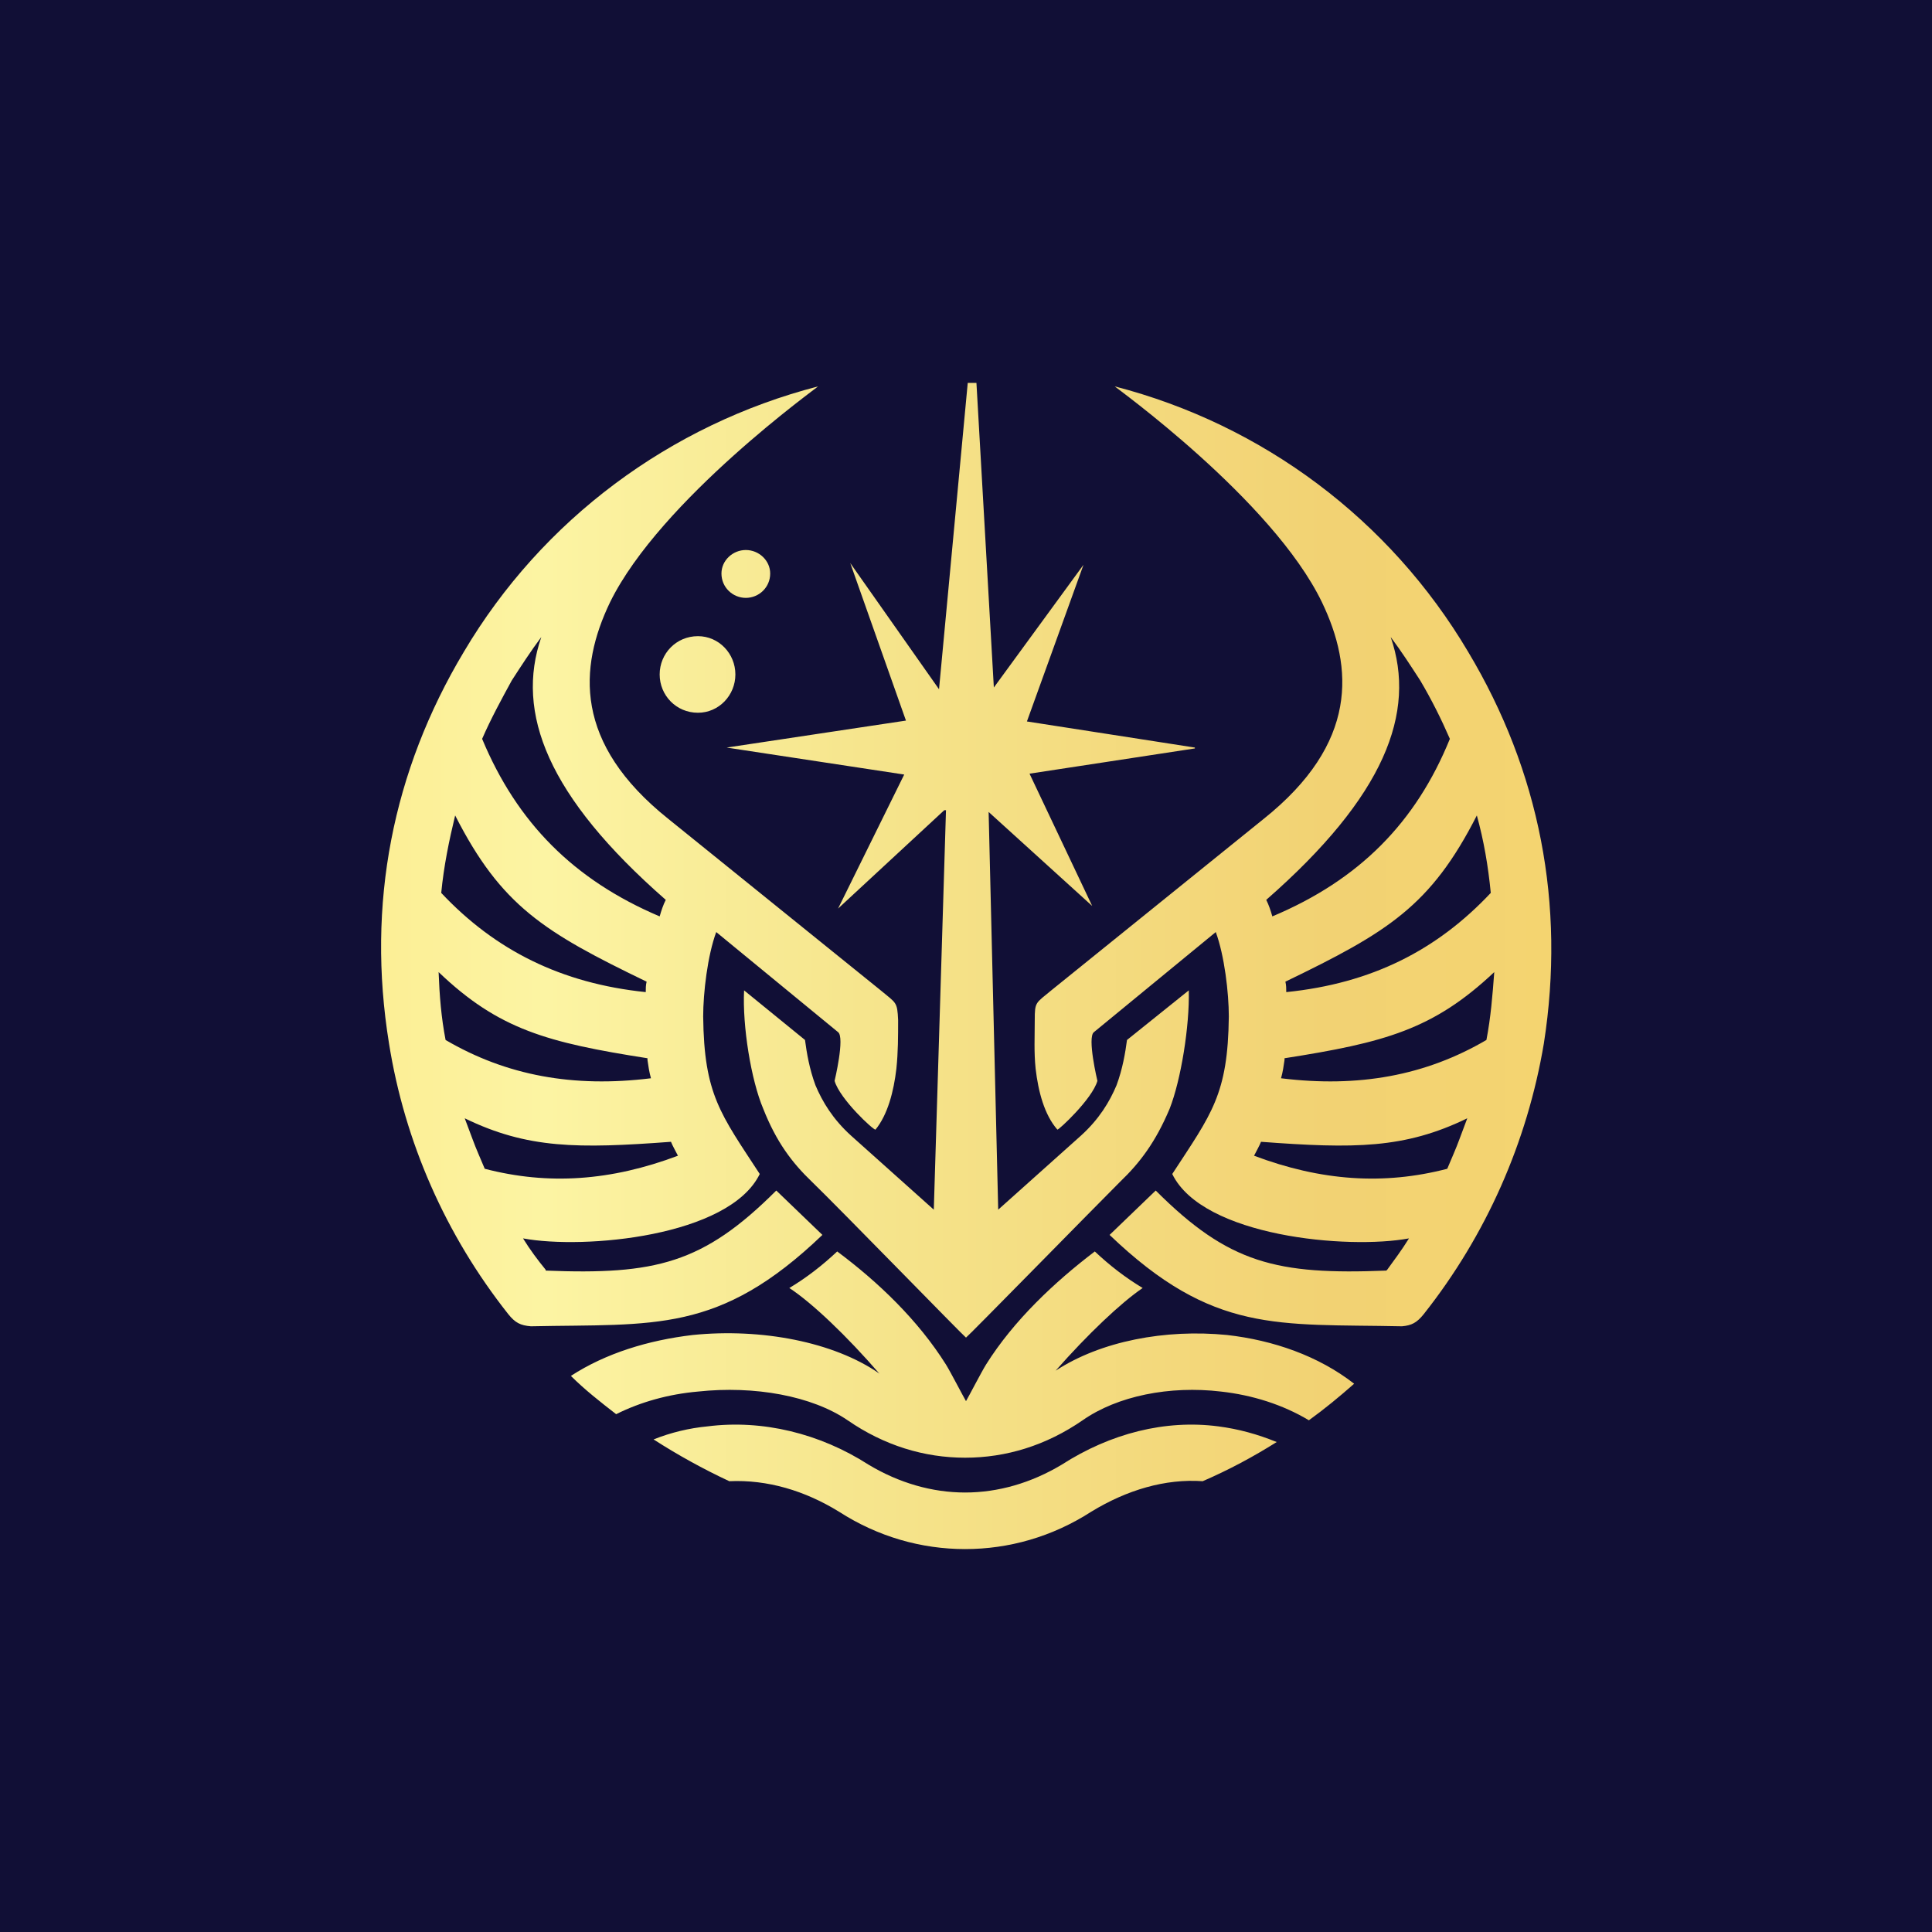
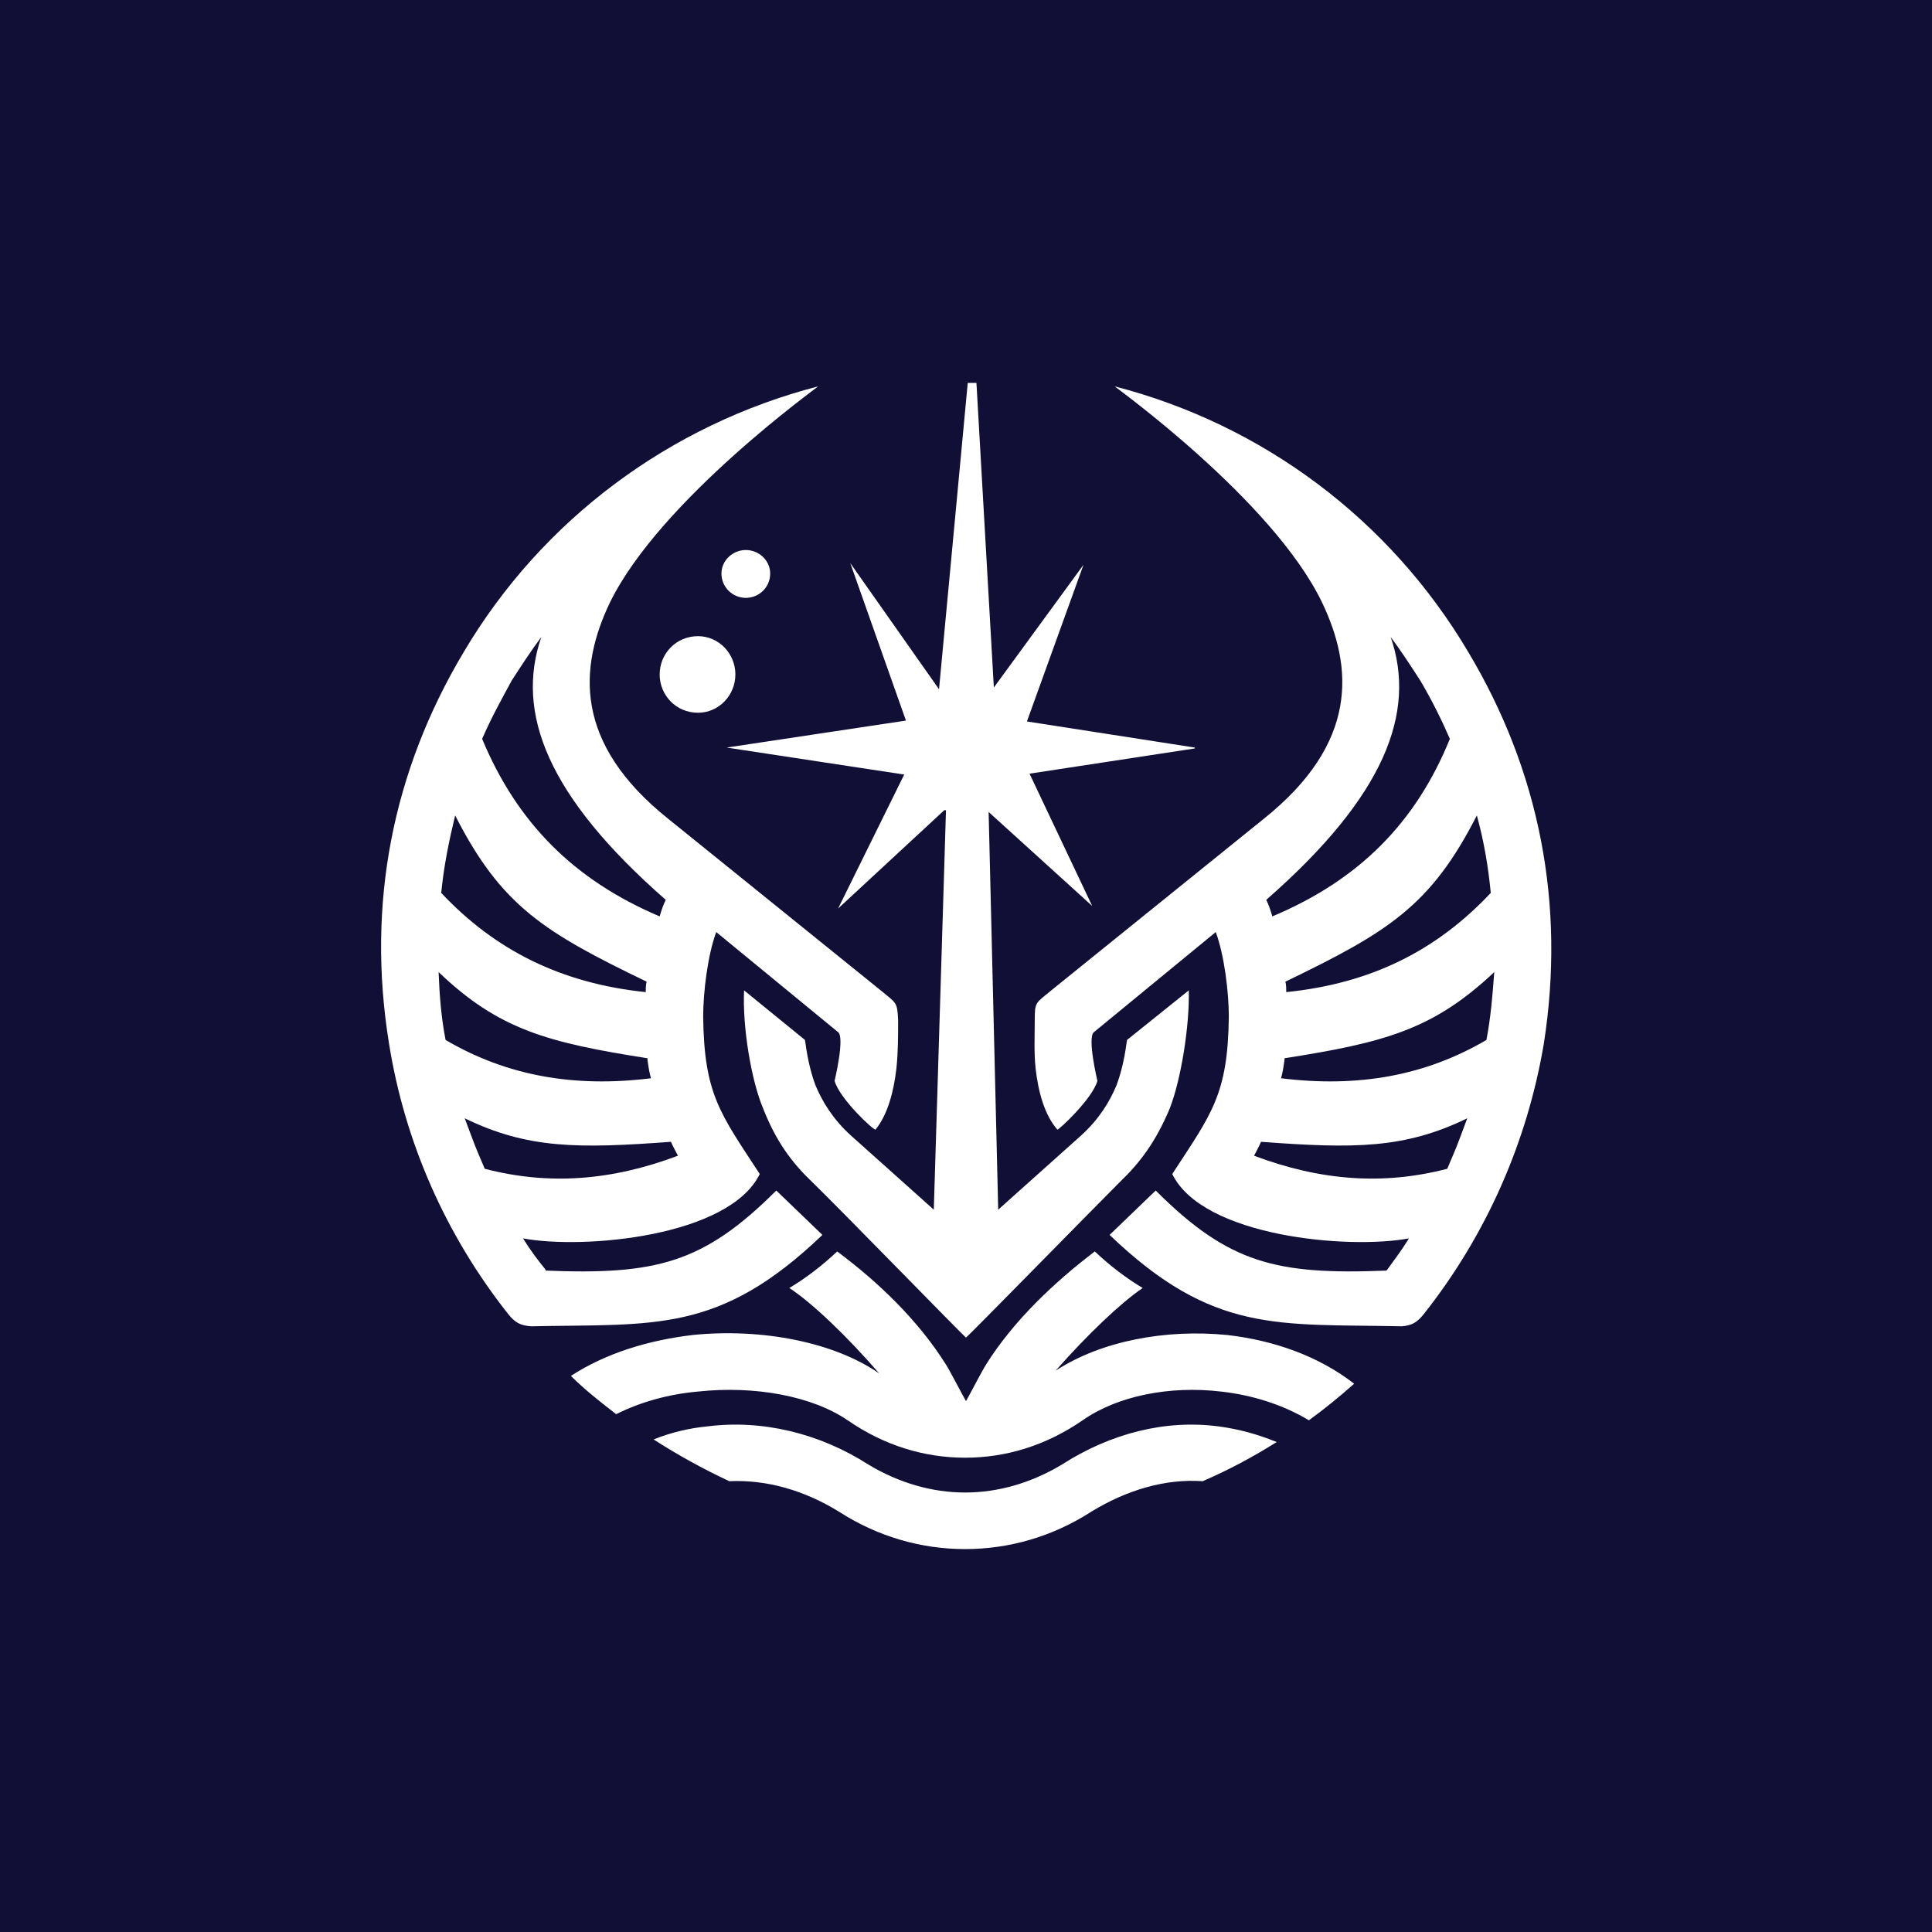
<svg xmlns="http://www.w3.org/2000/svg" viewBox="84.9 -44.0 222 222">
-   <defs>
-     <linearGradient id="gold" gradientUnits="userSpaceOnUse" x1="127" x2="264.8">
-       <stop offset="0" stop-color="#fcee94" />
-       <stop offset="0.15" stop-color="#fcf4a3" />
-       <stop offset="0.45" stop-color="#f5e38a" />
-       <stop offset="0.8" stop-color="#f2d273" />
-       <stop offset="1" stop-color="#f4d470" />
-     </linearGradient>
-   </defs>
  <rect x="84.9" y="-44.0" width="222" height="222" fill="#110f36" />
-   <path fill="url(#gold)" d="M213 0.4C230 4.8 244.6 15.7 253.6 30.9C261.8 44.6 264.8 59.9 262.3 75.9C260.4 87.2 255.7 97.9 248.5 107C247.7 108 247.1 108.3 246 108.4C231.7 108.1 224.3 109.3 212.4 97.9L217.7 92.8C226.1 101.2 231.6 102.5 244.2 102L244.3 101.9C245.1 100.8 246 99.6 246.8 98.3C239.8 99.6 223.1 98.1 219.6 90.9C224.1 84 226 81.8 226.1 72.8C226.1 70.1 225.6 65.8 224.6 63.1L210.6 74.6C209.8 75.2 211 80.2 211 80.2C210.4 82.3 206.5 85.9 206.4 85.8C204.9 84.1 204.2 81.4 203.9 78.8C203.7 76.9 203.8 75.1 203.8 73.2C203.8 71.1 203.9 71.3 205.7 69.8L230.1 50.1C241 41.4 240.4 32.7 236.8 25.2C231.1 13.4 212.9 0.4 213 0.4ZM170.6 19.2C172.1 19.2 173.4 20.4 173.4 21.9C173.4 23.5 172.1 24.7 170.6 24.7C169.1 24.7 167.8 23.5 167.8 21.9C167.8 20.4 169.1 19.2 170.6 19.2ZM198.5 49.3L210.4 60.1L203.2 44.9L222.2 42L222.2 41.9L202.9 38.9L209.4 20.9L199.1 35L197.1 0L196.1 0L192.8 35.2L182.6 20.7L189 38.8L168.4 41.9L188.8 45L181.2 60.4L193.4 49.1L193.6 49.1L192.2 95L182.7 86.5C180.6 84.6 179.4 82.6 178.6 80.7C177.9 78.8 177.6 77 177.4 75.5L170.4 69.8C170.2 73.9 171.2 80.1 172.6 83.4C174.1 87.2 175.9 89.6 178.2 91.8C181.3 94.8 195.7 109.6 195.9 109.7C196.1 109.6 210.6 94.8 213.6 91.8C215.9 89.6 217.7 87.2 219.3 83.4C220.6 80.1 221.6 73.9 221.5 69.8L214.4 75.5C214.2 77 213.9 78.8 213.2 80.7C212.4 82.6 211.2 84.6 209.1 86.5L199.6 95L198.5 49.3ZM165.1 29.1C167.5 29.1 169.4 31.1 169.4 33.5C169.4 35.9 167.5 37.9 165.1 37.9C162.6 37.9 160.7 35.9 160.7 33.5C160.7 31.1 162.6 29.1 165.1 29.1ZM160 121.4C162 120.6 164.1 120.1 166.2 119.9C172.5 119.1 179.1 120.7 184.7 124.3C188.2 126.4 192 127.5 195.8 127.5C199.6 127.5 203.4 126.4 206.9 124.3C212.5 120.7 218.8 119.1 224.9 119.9C227.2 120.2 229.4 120.8 231.6 121.7C228.9 123.4 226.1 124.9 223.1 126.2C218.8 125.9 214.4 127.2 210.3 129.7C205.8 132.6 200.8 134 195.8 134C190.8 134 185.8 132.6 181.3 129.7C177.4 127.3 173.1 126 168.7 126.2C165.7 124.8 162.8 123.2 160 121.4ZM150.5 114.1C154.5 111.5 159.4 110 164.5 109.4C172.4 108.6 180.7 110.2 185.9 113.8L186 113.9C182.2 109.5 178.2 105.7 175.6 104C177.6 102.8 179.4 101.4 181.1 99.8C185.8 103.3 190.4 107.7 193.6 112.8C194.1 113.6 195.6 116.5 195.9 117L195.9 117C196.2 116.5 197.7 113.6 198.2 112.8C201.4 107.7 206.1 103.3 210.7 99.8C212.4 101.4 214.2 102.8 216.2 104C213.7 105.7 209.9 109.3 206.2 113.5C211.4 110.1 218.8 108.7 225.9 109.4C231.2 110 236.4 111.8 240.5 115C238.8 116.5 237.1 117.9 235.3 119.2C232.3 117.4 228.8 116.3 225.2 115.9C219.3 115.2 213.3 116.4 209.3 119.2C205.1 122.1 200.5 123.5 195.8 123.5C191.1 123.5 186.5 122.1 182.3 119.2C178.2 116.4 171.6 115.2 165.1 115.9C161.7 116.2 158.5 117.1 155.7 118.5C153.9 117.1 152.1 115.7 150.5 114.1ZM178.9 0.4C161.9 4.8 147.2 15.7 138.2 30.9C130 44.6 127 59.9 129.6 75.9C131.4 87.2 136.1 97.9 143.3 107C144.1 108 144.7 108.3 145.9 108.4C160.1 108.1 167.5 109.3 179.4 97.9L174.1 92.8C165.7 101.2 160.2 102.5 147.6 102L147.6 101.9C146.7 100.8 145.8 99.6 145 98.3C152 99.6 168.7 98.1 172.2 90.9C167.7 84 165.8 81.8 165.7 72.8C165.7 70.1 166.2 65.8 167.2 63.1L181.2 74.6C182 75.2 180.8 80.2 180.8 80.2C181.4 82.3 185.3 85.9 185.5 85.8C186.9 84.1 187.6 81.4 187.9 78.8C188.1 76.9 188.1 75.1 188.1 73.2C188 71.1 187.9 71.3 186.1 69.8L161.7 50.1C150.8 41.4 151.4 32.7 155 25.2C160.8 13.4 179 0.4 178.9 0.4ZM140.6 90.3C140.1 89.1 139.6 88 139.2 86.9C138.9 86.1 138.6 85.3 138.3 84.5C145.5 88 151.3 88 162 87.2C162.2 87.7 162.5 88.2 162.8 88.8C155.1 91.7 147.9 92.2 140.6 90.3ZM136.1 75.5C135.6 72.9 135.4 70.4 135.3 67.7C142.2 74.3 147.8 75.8 159.3 77.6L159.3 77.8C159.4 78.5 159.5 79.2 159.7 79.9C150.8 81 143.1 79.6 136.1 75.5ZM135.6 58.6C135.9 55.5 136.5 52.6 137.2 49.7C142.5 60.1 147.4 63.1 159.2 68.8C159.1 69.2 159.1 69.6 159.1 70C149.4 69 141.8 65.2 135.6 58.6ZM140.3 40.9C141.3 38.6 142.5 36.4 143.7 34.2C144.8 32.5 145.9 30.8 147.1 29.2C144.1 37.9 147.8 47.5 161.4 59.4C161.1 60 160.9 60.6 160.7 61.3C150.8 57.1 144.3 50.5 140.3 40.9ZM251.2 90.3C251.7 89.1 252.2 88 252.6 86.9C252.9 86.1 253.2 85.3 253.5 84.5C246.3 88 240.5 88 229.8 87.2C229.6 87.7 229.3 88.2 229 88.8C236.7 91.7 243.9 92.2 251.2 90.3ZM255.7 75.5C256.2 72.9 256.4 70.4 256.6 67.7C249.6 74.3 244 75.8 232.5 77.6L232.5 77.8C232.4 78.5 232.3 79.2 232.1 79.9C241 81 248.7 79.6 255.7 75.5ZM256.2 58.6C255.9 55.5 255.4 52.6 254.6 49.7C249.3 60.1 244.4 63.1 232.6 68.8C232.7 69.2 232.7 69.6 232.7 70C242.5 69 250 65.2 256.2 58.6ZM251.5 40.9C250.5 38.6 249.4 36.4 248.1 34.2C247 32.5 245.9 30.8 244.7 29.2C247.7 37.9 244 47.5 230.4 59.4C230.7 60 230.9 60.6 231.1 61.3C241.1 57.1 247.6 50.5 251.5 40.9Z" />
+   <path fill="#fff" d="M213 0.4C230 4.8 244.6 15.7 253.6 30.9C261.8 44.6 264.8 59.9 262.3 75.9C260.4 87.2 255.7 97.9 248.5 107C247.7 108 247.1 108.3 246 108.4C231.7 108.1 224.3 109.3 212.4 97.9L217.7 92.8C226.1 101.2 231.6 102.5 244.2 102L244.3 101.9C245.1 100.8 246 99.6 246.8 98.3C239.8 99.6 223.1 98.1 219.6 90.9C224.1 84 226 81.8 226.1 72.8C226.1 70.1 225.6 65.8 224.6 63.1L210.6 74.6C209.8 75.2 211 80.2 211 80.2C210.4 82.3 206.5 85.9 206.4 85.8C204.9 84.1 204.2 81.4 203.9 78.8C203.7 76.9 203.8 75.1 203.8 73.2C203.8 71.1 203.9 71.3 205.7 69.8L230.1 50.1C241 41.4 240.4 32.7 236.8 25.2C231.1 13.4 212.9 0.4 213 0.4ZM170.6 19.2C172.1 19.2 173.4 20.4 173.4 21.9C173.4 23.5 172.1 24.7 170.6 24.7C169.1 24.7 167.8 23.5 167.8 21.9C167.8 20.4 169.1 19.2 170.6 19.2ZM198.5 49.3L210.4 60.1L203.2 44.9L222.2 42L222.2 41.9L202.9 38.9L209.4 20.9L199.1 35L197.1 0L196.1 0L192.8 35.2L182.6 20.7L189 38.8L168.4 41.9L188.8 45L181.2 60.4L193.4 49.1L193.6 49.1L192.2 95L182.7 86.5C180.6 84.6 179.4 82.6 178.6 80.7C177.9 78.8 177.6 77 177.4 75.5L170.4 69.8C170.2 73.9 171.2 80.1 172.6 83.4C174.1 87.2 175.9 89.6 178.2 91.8C181.3 94.8 195.7 109.6 195.9 109.7C196.1 109.6 210.6 94.8 213.6 91.8C215.9 89.6 217.7 87.2 219.3 83.4C220.6 80.1 221.6 73.9 221.5 69.8L214.4 75.5C214.2 77 213.9 78.8 213.2 80.7C212.4 82.6 211.2 84.6 209.1 86.5L199.6 95L198.5 49.3ZM165.1 29.1C167.5 29.1 169.4 31.1 169.4 33.5C169.4 35.9 167.5 37.9 165.1 37.9C162.6 37.9 160.7 35.9 160.7 33.5C160.7 31.1 162.6 29.1 165.1 29.1ZM160 121.4C162 120.6 164.1 120.1 166.2 119.9C172.5 119.1 179.1 120.7 184.7 124.3C188.2 126.4 192 127.5 195.8 127.5C199.6 127.5 203.4 126.4 206.9 124.3C212.5 120.7 218.8 119.1 224.9 119.9C227.2 120.2 229.4 120.8 231.6 121.7C228.9 123.4 226.1 124.9 223.1 126.2C218.8 125.9 214.4 127.2 210.3 129.7C205.8 132.6 200.8 134 195.8 134C190.8 134 185.8 132.6 181.3 129.7C177.4 127.3 173.1 126 168.7 126.2C165.7 124.8 162.8 123.2 160 121.4ZM150.5 114.1C154.5 111.5 159.4 110 164.5 109.4C172.4 108.6 180.7 110.2 185.9 113.8L186 113.9C182.2 109.5 178.2 105.7 175.6 104C177.6 102.8 179.4 101.4 181.1 99.8C185.8 103.3 190.4 107.7 193.6 112.8C194.1 113.6 195.6 116.5 195.9 117L195.9 117C196.2 116.5 197.7 113.6 198.2 112.8C201.4 107.7 206.1 103.3 210.7 99.8C212.4 101.4 214.2 102.8 216.2 104C213.7 105.7 209.9 109.3 206.2 113.5C211.4 110.1 218.8 108.7 225.9 109.4C231.2 110 236.4 111.8 240.5 115C238.8 116.5 237.1 117.9 235.3 119.2C232.3 117.4 228.8 116.3 225.2 115.9C219.3 115.2 213.3 116.4 209.3 119.2C205.1 122.1 200.5 123.5 195.8 123.5C191.1 123.5 186.5 122.1 182.3 119.2C178.2 116.4 171.6 115.2 165.1 115.9C161.7 116.2 158.5 117.1 155.7 118.5C153.9 117.1 152.1 115.7 150.5 114.1ZM178.9 0.4C161.9 4.8 147.2 15.7 138.2 30.9C130 44.6 127 59.9 129.6 75.9C131.4 87.2 136.1 97.9 143.3 107C144.1 108 144.7 108.3 145.9 108.4C160.1 108.1 167.5 109.3 179.4 97.9L174.1 92.8C165.7 101.2 160.2 102.5 147.6 102L147.6 101.9C146.7 100.8 145.8 99.6 145 98.3C152 99.6 168.7 98.1 172.2 90.9C167.7 84 165.8 81.8 165.7 72.8C165.7 70.1 166.2 65.8 167.2 63.1L181.2 74.6C182 75.2 180.8 80.2 180.8 80.2C181.4 82.3 185.3 85.9 185.5 85.8C186.9 84.1 187.6 81.4 187.9 78.8C188.1 76.9 188.1 75.1 188.1 73.2C188 71.1 187.9 71.3 186.1 69.8L161.7 50.1C150.8 41.4 151.4 32.7 155 25.2C160.8 13.4 179 0.4 178.9 0.4ZM140.6 90.3C140.1 89.1 139.6 88 139.2 86.9C138.9 86.1 138.6 85.3 138.3 84.5C145.5 88 151.3 88 162 87.2C162.2 87.7 162.5 88.2 162.8 88.8C155.1 91.7 147.9 92.2 140.6 90.3ZM136.1 75.5C135.6 72.9 135.4 70.4 135.3 67.7C142.2 74.3 147.8 75.8 159.3 77.6L159.3 77.8C159.4 78.5 159.5 79.2 159.7 79.9C150.8 81 143.1 79.6 136.1 75.5ZM135.6 58.6C135.9 55.5 136.5 52.6 137.2 49.7C142.5 60.1 147.4 63.1 159.2 68.8C159.1 69.2 159.1 69.6 159.1 70C149.4 69 141.8 65.2 135.6 58.6ZM140.3 40.9C141.3 38.6 142.5 36.4 143.7 34.2C144.8 32.5 145.9 30.8 147.1 29.2C144.1 37.9 147.8 47.5 161.4 59.4C161.1 60 160.9 60.6 160.7 61.3C150.8 57.1 144.3 50.5 140.3 40.9ZM251.2 90.3C251.7 89.1 252.2 88 252.6 86.9C252.9 86.1 253.2 85.3 253.5 84.5C246.3 88 240.5 88 229.8 87.2C229.6 87.7 229.3 88.2 229 88.8C236.7 91.7 243.9 92.2 251.2 90.3ZM255.7 75.5C256.2 72.9 256.4 70.4 256.6 67.7C249.6 74.3 244 75.8 232.5 77.6L232.5 77.8C232.4 78.5 232.3 79.2 232.1 79.9C241 81 248.7 79.6 255.7 75.5ZM256.2 58.6C255.9 55.5 255.4 52.6 254.6 49.7C249.3 60.1 244.4 63.1 232.6 68.8C232.7 69.2 232.7 69.6 232.7 70C242.5 69 250 65.2 256.2 58.6ZM251.5 40.9C250.5 38.6 249.4 36.4 248.1 34.2C247 32.5 245.9 30.8 244.7 29.2C247.7 37.9 244 47.5 230.4 59.4C230.7 60 230.9 60.6 231.1 61.3C241.1 57.1 247.6 50.5 251.5 40.9Z" />
</svg>
